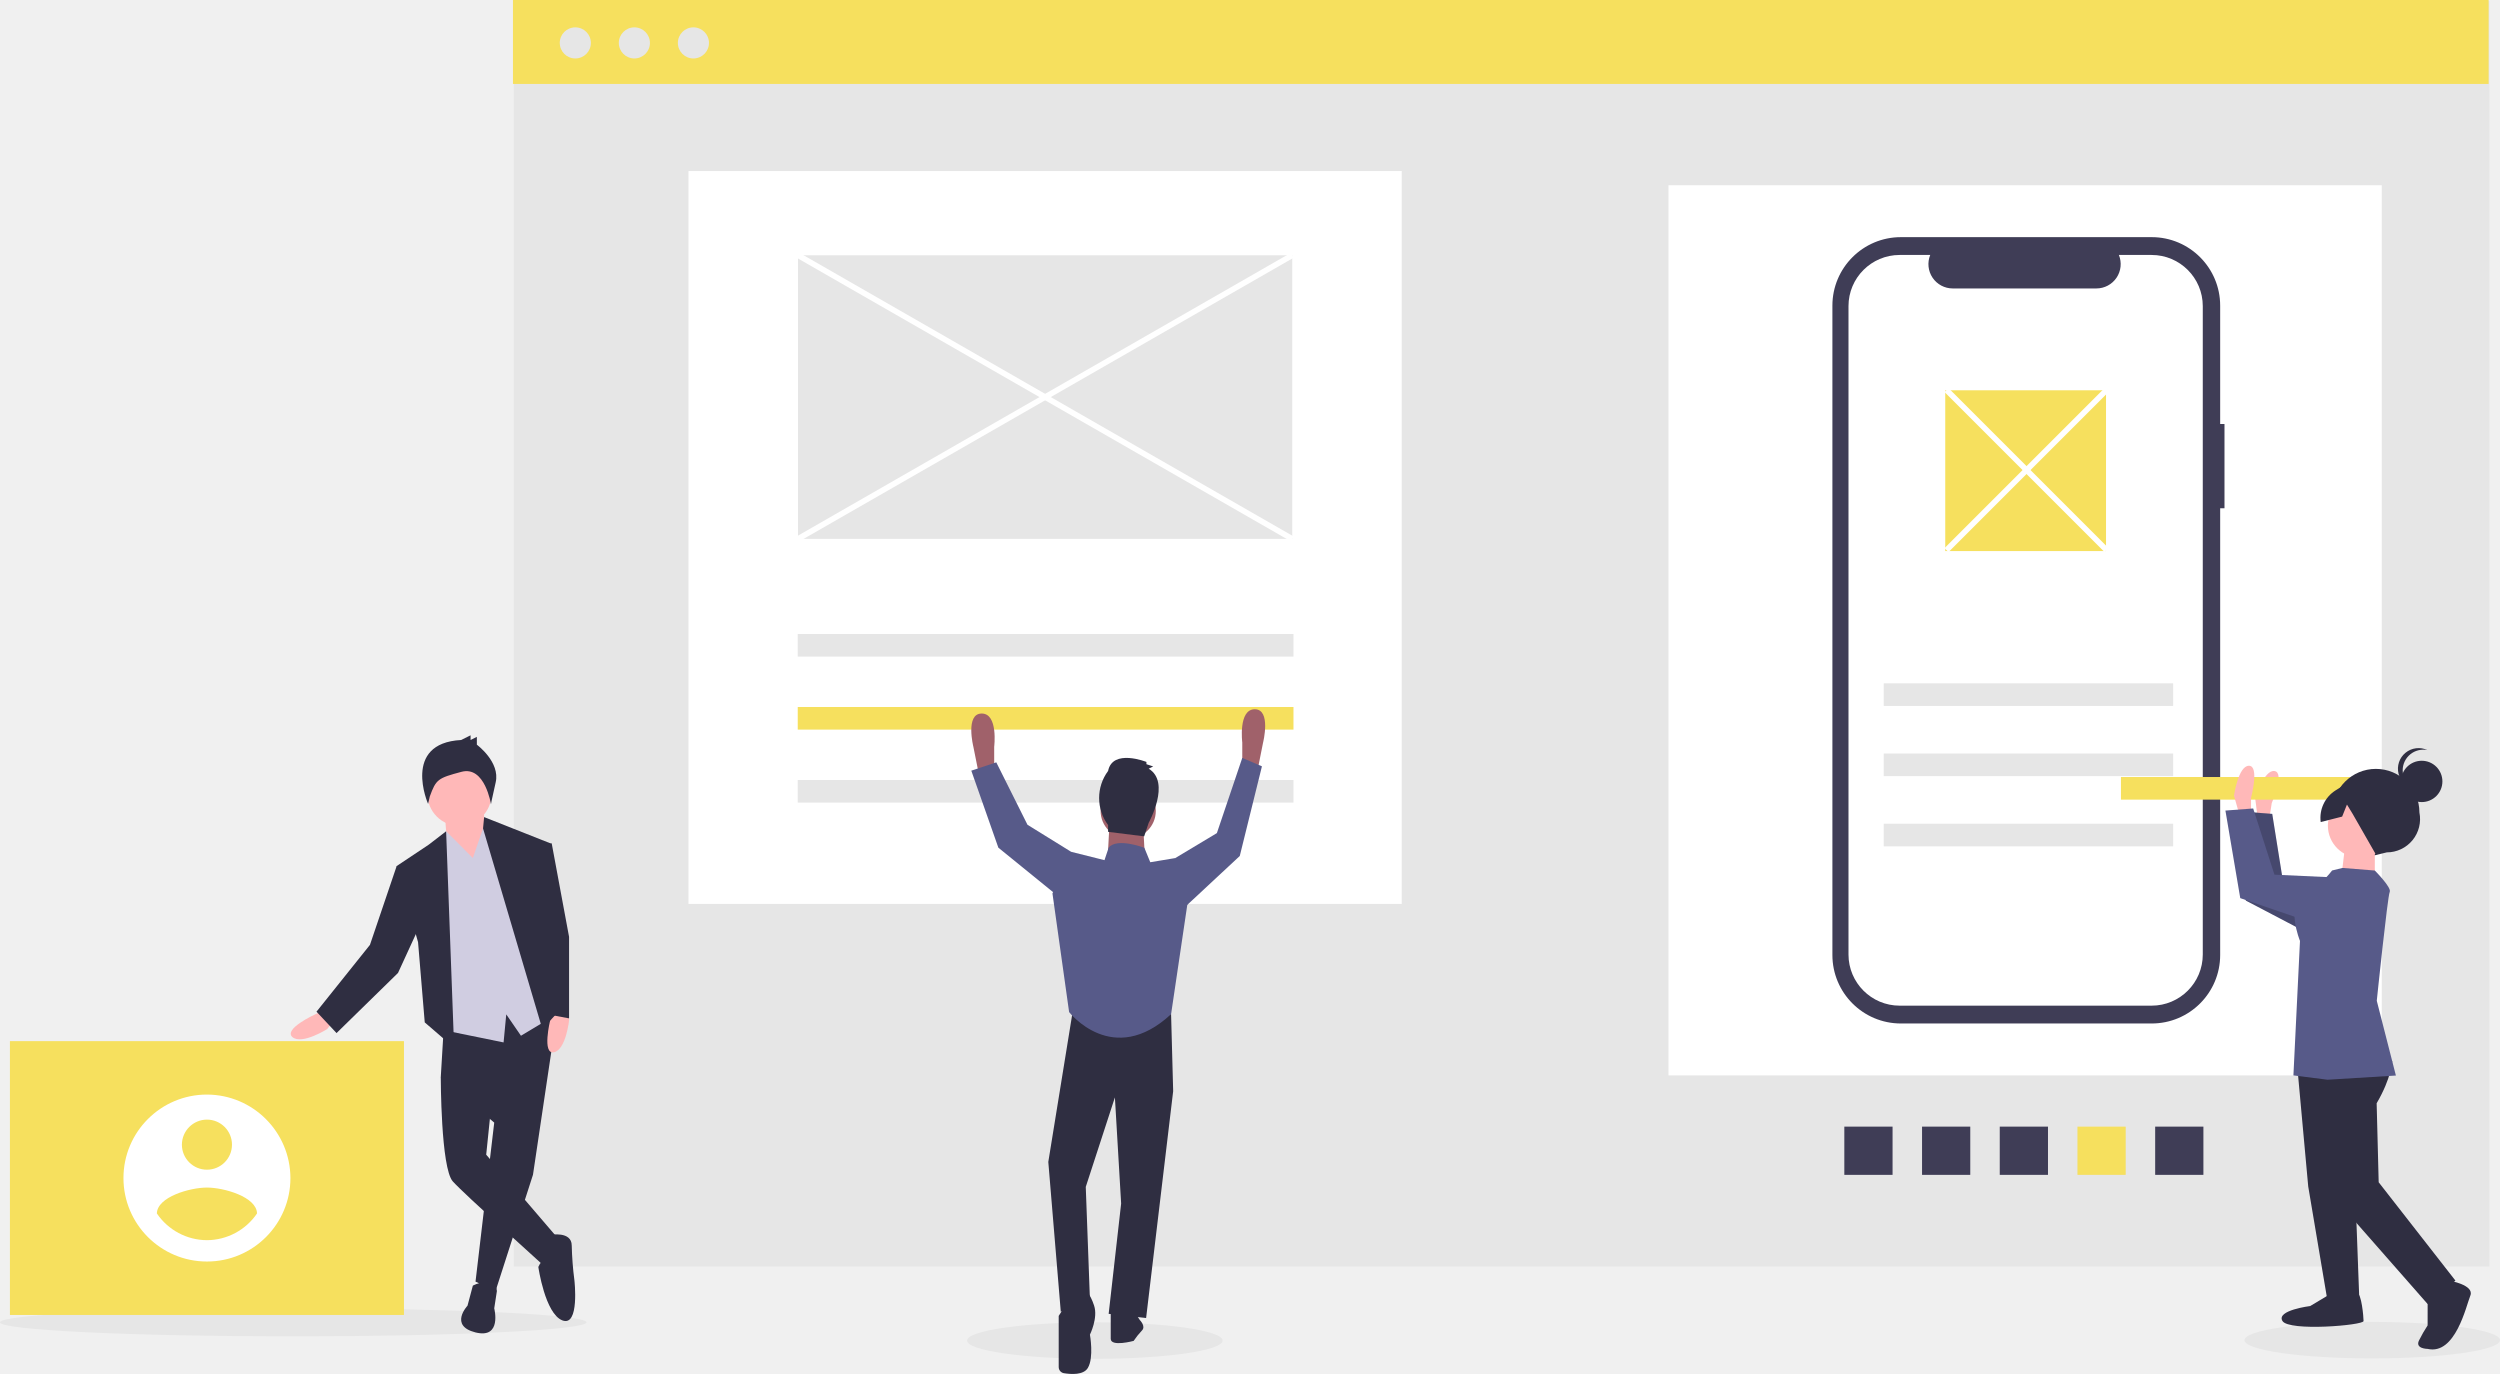
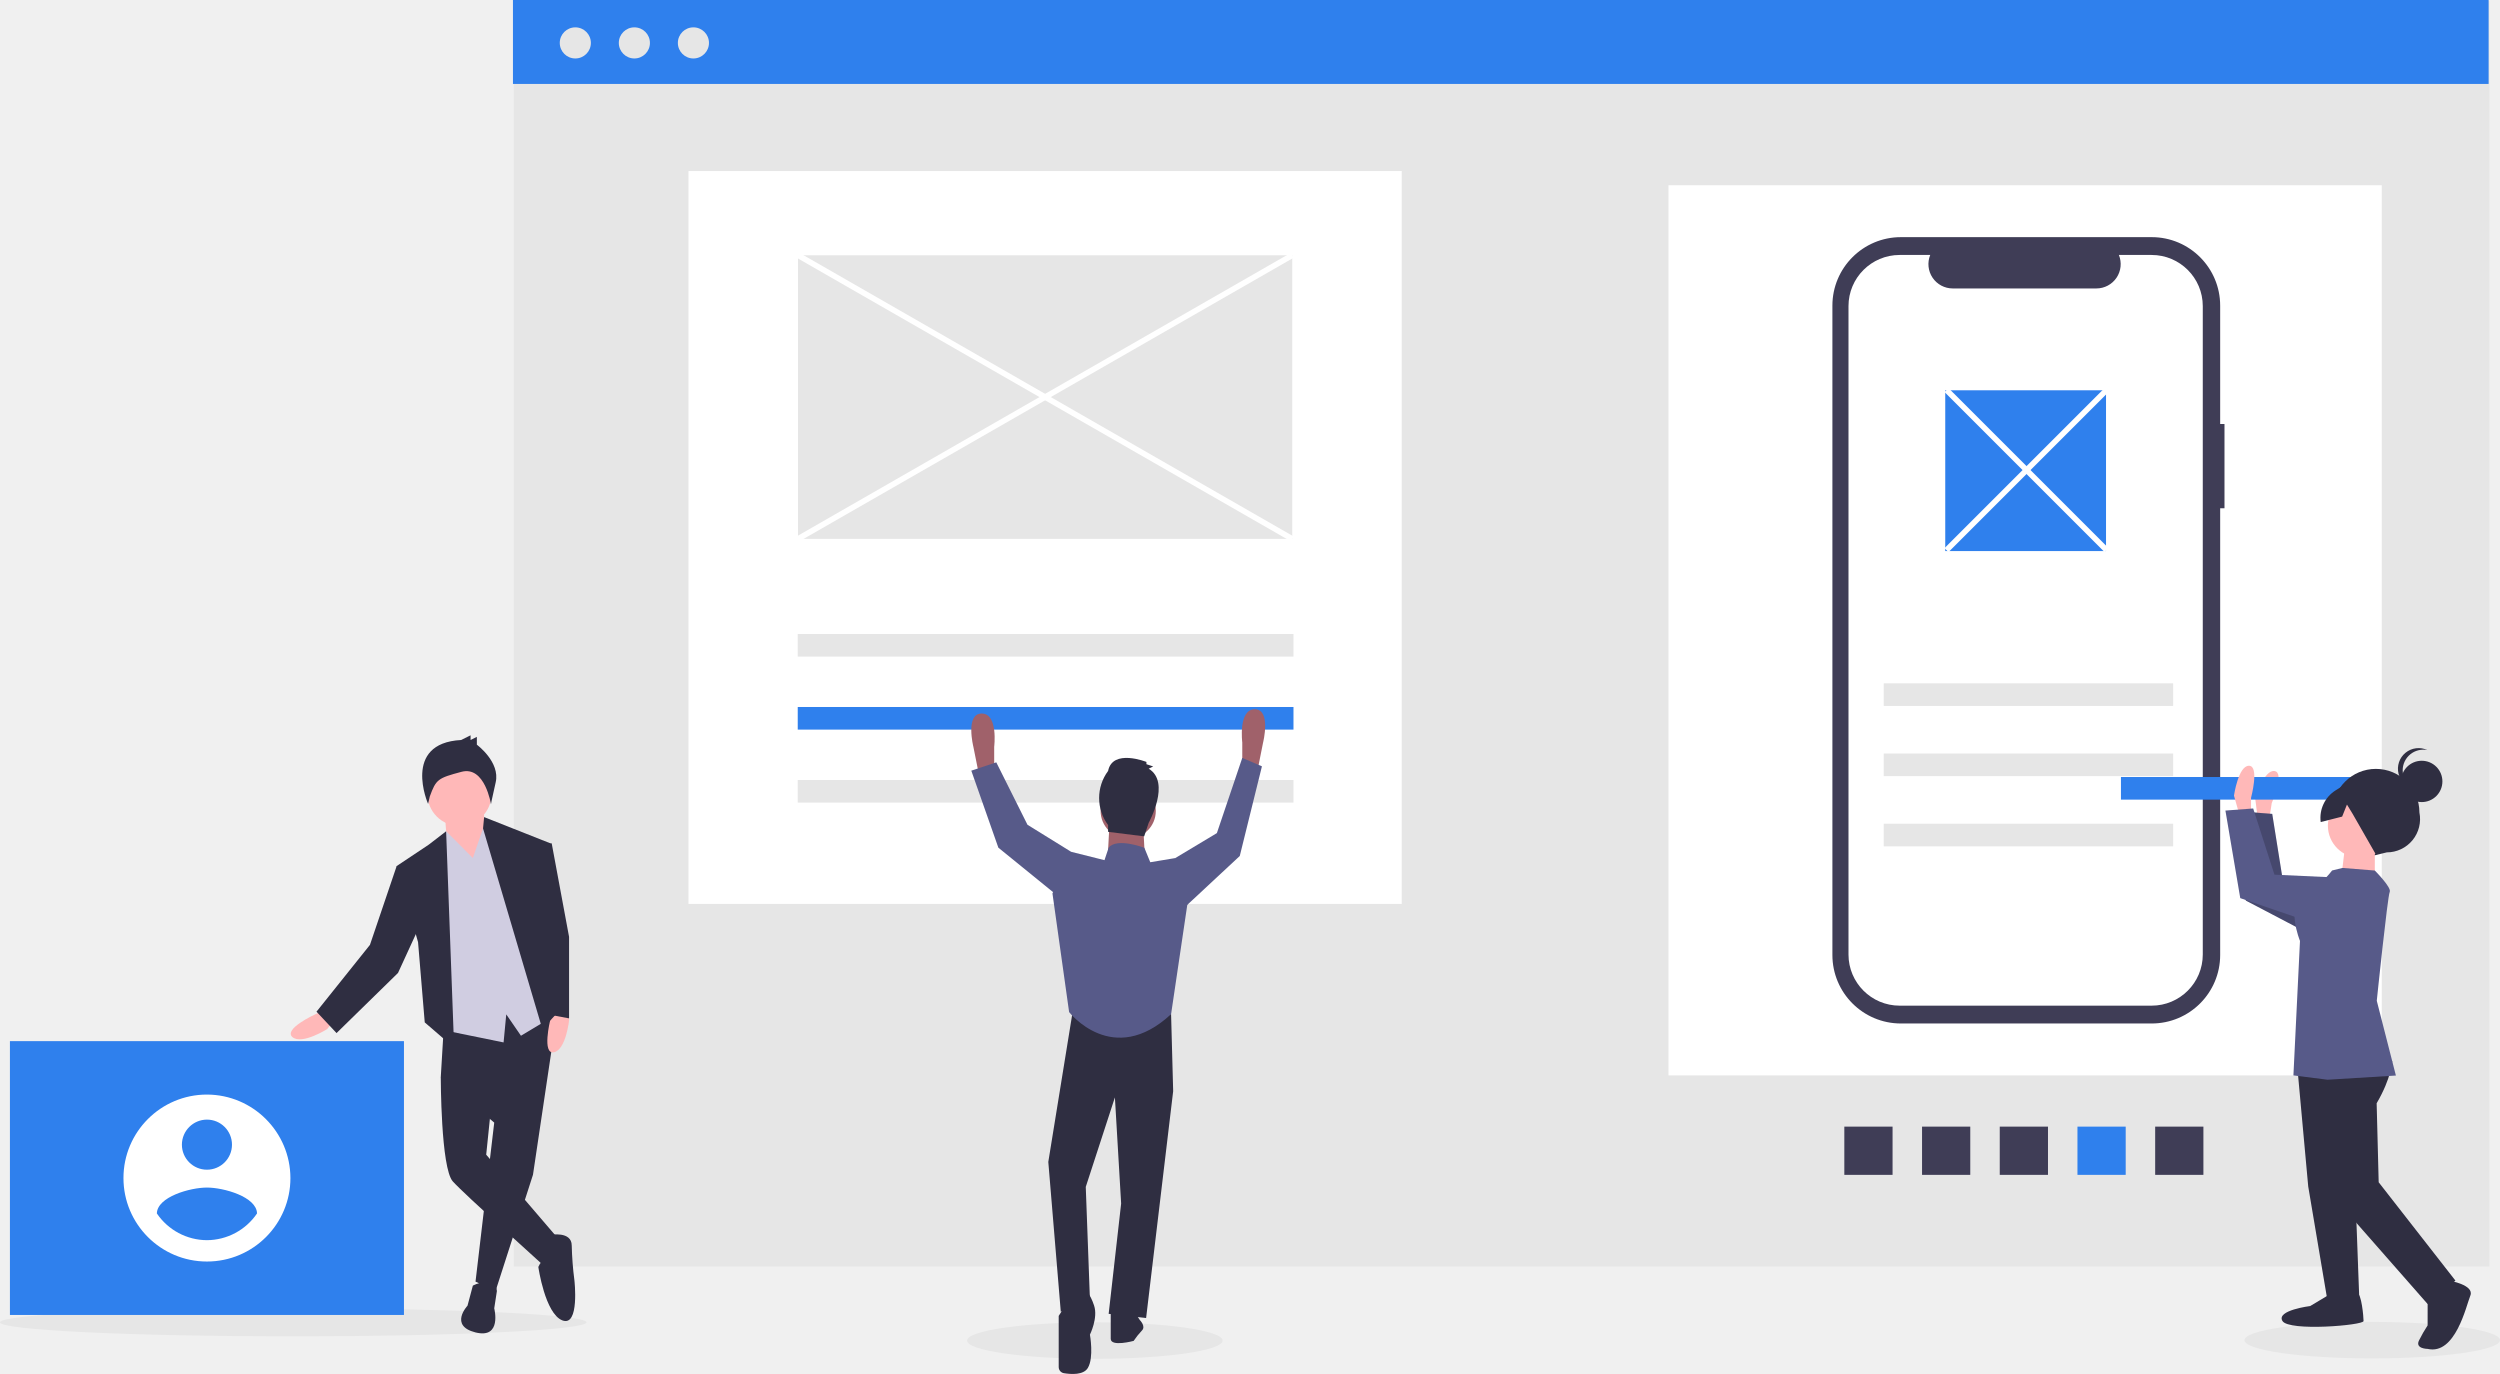
<svg xmlns="http://www.w3.org/2000/svg" id="b66c9c51-8109-402d-a3f9-100a5bb3d153" data-name="Layer 1" width="890.302" height="489.3" viewBox="0 0 890.302 489.3">
  <rect x="182.972" y="0.399" width="703.576" height="450.601" fill="#e6e6e6" />
  <rect x="245.187" y="60.907" width="254" height="261" fill="#fff" />
  <rect x="594.187" y="65.969" width="254" height="317" fill="#fff" />
  <ellipse cx="844.802" cy="477.262" rx="45.5" ry="6.5" fill="#e6e6e6" />
  <ellipse cx="389.9" cy="477.407" rx="45.5" ry="6.5" fill="#e6e6e6" />
  <ellipse cx="104.425" cy="470.907" rx="104.425" ry="5" fill="#e6e6e6" />
-   <rect x="182.672" width="703.576" height="29.89" fill="#f6e05e" />
+   <rect x="182.672" width="703.576" height="29.89" fill="#2F80ED" />
  <circle cx="204.884" cy="15.282" r="5.54" fill="#e6e6e6" />
  <circle cx="225.913" cy="15.282" r="5.54" fill="#e6e6e6" />
  <circle cx="246.941" cy="15.282" r="5.54" fill="#e6e6e6" />
  <path d="M947.036,356.349H945.497V314.198a24.396,24.396,0,0,0-24.396-24.396H831.8a24.396,24.396,0,0,0-24.396,24.396V545.439a24.396,24.396,0,0,0,24.396,24.396h89.302a24.396,24.396,0,0,0,24.396-24.396V386.352h1.539Z" transform="translate(-154.8491 -205.3501)" fill="#3f3d56" />
  <path d="M921.086,296.149H909.429a8.655,8.655,0,0,1-8.014,11.924H850.256A8.656,8.656,0,0,1,842.242,296.149H831.354a18.218,18.218,0,0,0-18.218,18.218v230.902a18.218,18.218,0,0,0,18.218,18.218h89.732a18.218,18.218,0,0,0,18.218-18.218v-230.902A18.218,18.218,0,0,0,921.086,296.149Z" transform="translate(-154.8491 -205.3501)" fill="#fff" />
  <rect x="284.09" y="225.776" width="176.544" height="8.053" fill="#e6e6e6" />
-   <rect x="284.09" y="251.776" width="176.544" height="8.053" fill="#f6e05e" />
+   <rect x="284.09" y="251.776" width="176.544" height="8.053" fill="#2F80ED" />
  <rect x="284.09" y="277.776" width="176.544" height="8.053" fill="#e6e6e6" />
  <rect x="670.839" y="243.346" width="103.064" height="8.053" fill="#e6e6e6" />
  <rect x="670.839" y="268.346" width="103.064" height="8.053" fill="#e6e6e6" />
  <rect x="670.839" y="293.346" width="103.064" height="8.053" fill="#e6e6e6" />
  <rect x="922.351" y="606.563" width="17.177" height="17.177" transform="translate(1391.242 -521.1374) rotate(90)" fill="#3f3d56" />
-   <rect x="894.676" y="606.563" width="17.177" height="17.177" transform="translate(1363.568 -493.4629) rotate(90)" fill="#f6e05e" />
+   <rect x="894.676" y="606.563" width="17.177" height="17.177" transform="translate(1363.568 -493.4629) rotate(90)" fill="#2F80ED" />
  <rect x="867.002" y="606.563" width="17.177" height="17.177" transform="translate(1335.893 -465.7884) rotate(90)" fill="#3f3d56" />
  <rect x="839.327" y="606.563" width="17.177" height="17.177" transform="translate(1308.219 -438.1138) rotate(90)" fill="#3f3d56" />
  <rect x="811.653" y="606.563" width="17.177" height="17.177" transform="translate(1280.544 -410.4393) rotate(90)" fill="#3f3d56" />
-   <rect x="692.742" y="138.99" width="57.258" height="57.258" fill="#f6e05e" />
+   <rect x="692.742" y="138.99" width="57.258" height="57.258" fill="#2F80ED" />
  <path d="M504.454,480.943l-.741,1.482-2.223-11.117s-2.965-11.858,2.965-11.858,4.447,11.858,4.447,11.858v8.152Z" transform="translate(-154.8491 -205.3501)" fill="#a0616a" />
  <path d="M601.696,479.425l.741,1.482,2.223-11.117s2.965-11.858-2.965-11.858-4.447,11.858-4.447,11.858V477.943Z" transform="translate(-154.8491 -205.3501)" fill="#a0616a" />
  <polygon points="382.215 358.94 373.322 413.784 377.768 467.145 388.144 462.699 386.662 422.677 397.038 390.808 399.261 428.606 394.815 467.886 408.155 469.369 417.79 388.585 417.049 361.163 382.215 358.94" fill="#2f2e41" />
  <path d="M537.064,665.825l-5.188,8.152V692.194a2.209,2.209,0,0,0,1.856,2.18c2.543.417,6.97.714,8.52-1.868,2.223-3.706.741-11.858.741-11.858s2.965-5.929,1.482-10.376-2.965-5.188-2.965-5.188Z" transform="translate(-154.8491 -205.3501)" fill="#2f2e41" />
  <path d="M559.298,673.237l1.482,2.223s2.223,2.223.741,3.706a28.966,28.966,0,0,0-2.965,3.706s-8.152,2.223-8.152-.741v-9.635Z" transform="translate(-154.8491 -205.3501)" fill="#2f2e41" />
  <circle cx="401.778" cy="288.795" r="9.824" fill="#a0616a" />
  <polygon points="395.185 291.867 394.444 305.949 407.784 306.69 407.043 292.608 395.185 291.867" fill="#a0616a" />
  <path d="M564.486,512.41l-2.104-5.14s-9.754-3.754-12.719-.048l-1.482,4.447-11.858-2.965-6.67,14.823,5.929,42.245s15.564,20.011,36.316.741l5.929-40.021L573.38,510.928Z" transform="translate(-154.8491 -205.3501)" fill="#575a89" />
  <polygon points="417.049 308.543 418.531 305.578 433.354 296.684 442.4 269.907 449.4 272.907 441.506 304.837 420.013 324.847 417.049 308.543" fill="#575a89" />
  <polygon points="382.956 304.837 381.474 303.355 365.91 293.72 354.793 271.486 345.9 274.45 355.534 301.872 379.251 321.142 382.956 304.837" fill="#575a89" />
  <path d="M563.919,479.1l1.606-.803-2.409-.803V476.691s-12.047-4.819-13.653,3.213a16.143,16.143,0,0,0,0,19.275v2.409l12.85,1.606,1.606-4.819S571.95,483.919,563.919,479.1Z" transform="translate(-154.8491 -205.3501)" fill="#2f2e41" />
  <path d="M269.939,565.16l-2.855,1.428s-11.422,5.235-8.09,8.09,12.373-2.855,12.373-2.855l1.904-2.38Z" transform="translate(-154.8491 -205.3501)" fill="#ffb8b8" />
  <polygon points="198.633 359.099 189.807 418.346 176.481 459.749 169.343 456.418 176.005 399.786 156.969 383.605 158.397 359.81 198.633 359.099" fill="#2f2e41" />
  <path d="M323.24,663.196s8.09-4.283,8.566,1.904l-.952,6.187s2.855,10.946-6.663,8.566-2.855-9.518-2.855-9.518Z" transform="translate(-154.8491 -205.3501)" fill="#2f2e41" />
  <path d="M318.005,583.72l-6.187,5.235s0,32.361,4.283,37.12,31.41,29.03,32.361,29.982,5.235-9.518,5.235-9.518l-25.699-29.982,1.904-18.56Z" transform="translate(-154.8491 -205.3501)" fill="#2f2e41" />
  <path d="M350.842,645.112s7.614-1.428,7.614,3.807a115.231,115.231,0,0,0,.952,12.373s1.904,16.657-4.283,14.277-8.566-19.036-8.566-19.036a7.089,7.089,0,0,1,2.855-3.331C351.318,652.25,350.842,645.112,350.842,645.112Z" transform="translate(-154.8491 -205.3501)" fill="#2f2e41" />
  <polygon points="172.198 288.424 173.626 306.033 169.819 312.695 159.349 302.701 158.397 289.376 172.198 288.424" fill="#ffb8b8" />
  <circle cx="163.632" cy="282.713" r="11.422" fill="#ffb8b8" />
  <polygon points="168.391 305.557 173.15 291.756 181.716 301.274 197.421 361.713 185.523 368.852 180.289 361.237 179.337 371.231 156.017 366.472 154.114 302.701 158.87 296.002 168.391 305.557" fill="#d0cde1" />
  <polygon points="161.728 373.135 158.873 296.039 152.686 300.798 141.264 308.412 148.879 335.539 151.258 364.093 161.728 373.135" fill="#2f2e41" />
  <polygon points="144.596 308.888 141.264 308.412 131.746 336.49 112.71 360.286 119.849 367.9 141.74 346.484 149.831 328.876 144.596 308.888" fill="#2f2e41" />
  <path d="M351.417,565.595l-.649,3.126s-2.971,12.208,1.335,11.363,5.428-11.48,5.428-11.48l-.688-2.969Z" transform="translate(-154.8491 -205.3501)" fill="#ffb8b8" />
  <polygon points="172.406 290.983 195.993 300.322 193.138 328.876 198.849 360.286 193.138 366.472 172.022 295.028 172.406 290.983" fill="#2f2e41" />
  <path d="M319.079,468.881l3.353-1.676v1.676l2.235-1.118v2.794s8.382,6.146,6.705,13.41-1.676,7.823-1.676,7.823-2.119-13.814-10.501-11.579-9.056,2.639-11.291,8.785l-.606,2.636S297.846,469.998,319.079,468.881Z" transform="translate(-154.8491 -205.3501)" fill="#2f2e41" />
  <polygon points="192.662 300.322 196.469 300.322 202.656 333.635 202.656 362.665 195.042 361.237 188.855 317.454 192.662 300.322" fill="#2f2e41" />
-   <rect x="3.535" y="370.772" width="140.321" height="97.511" fill="#f6e05e" />
+   <rect x="3.535" y="370.772" width="140.321" height="97.511" fill="#2F80ED" />
  <path d="M228.545,595.148a29.729,29.729,0,1,0,29.729,29.729A29.816,29.816,0,0,0,228.545,595.148Zm0,8.919a8.919,8.919,0,1,1-8.919,8.919,8.949,8.949,0,0,1,8.919-8.919Zm0,42.936a21.657,21.657,0,0,1-17.837-9.519c.143-5.946,11.892-9.219,17.837-9.219s17.694,3.273,17.837,9.219a21.693,21.693,0,0,1-17.837,9.519Z" transform="translate(-154.8491 -205.3501)" fill="#fff" />
  <rect x="284.187" y="90.907" width="176" height="101" fill="#e6e6e6" />
  <path d="M963.051,496.584l.815-5.26s4.753-10.805.996-11.388-6.891,9.704-6.891,9.704l1.375,10.986Z" transform="translate(-154.8491 -205.3501)" fill="#ffb8b8" />
  <polygon points="846.67 321.051 813.089 314.306 809.187 289.847 799.302 289.084 799.785 320.707 828.962 336.004 846.67 321.051" fill="#575a89" />
  <polygon points="846.67 321.051 813.089 314.306 809.187 289.847 799.302 289.084 799.785 320.707 828.962 336.004 846.67 321.051" opacity="0.2" />
-   <rect x="910.162" y="482.062" width="103.064" height="8.053" transform="translate(1768.539 766.8261) rotate(-180)" fill="#f6e05e" />
+   <rect x="910.162" y="482.062" width="103.064" height="8.053" transform="translate(1768.539 766.8261) rotate(-180)" fill="#2F80ED" />
  <path d="M956.49,494.78l.007-5.323s3.056-11.402-.746-11.407-5.336,10.639-5.336,10.639l3.028,10.649Z" transform="translate(-154.8491 -205.3501)" fill="#ffb8b8" />
  <path d="M1000.202,510.025l4.607-1.123a11.862,11.862,0,0,0,11.642-14.211h0a15.504,15.504,0,0,0-15.485-15.524h0A15.504,15.504,0,0,0,985.443,494.652v0A12.321,12.321,0,0,0,1000.202,510.025Z" transform="translate(-154.8491 -205.3501)" fill="#2f2e41" />
  <polygon points="818.254 381.458 822.005 422.524 828.797 462.833 840.203 462.847 838.732 423.305 832.709 375.393 818.254 381.458" fill="#2f2e41" />
  <path d="M985.17,665.904l-7.61,4.553s-12.168,1.505-9.892,5.31,28.893,1.557,28.895.036-.748-9.886-2.269-9.888Z" transform="translate(-154.8491 -205.3501)" fill="#2f2e41" />
  <path d="M1006.771,583.26s-.214,5.871-5.548,14.989l.725,28.135,27.33,35.012-9.896,8.352-33.409-38.061-8.307-45.634,10.659-10.632Z" transform="translate(-154.8491 -205.3501)" fill="#2f2e41" />
  <path d="M1026.997,661.394s9.123,1.532,7.597,5.332-5.349,21.284-15.232,18.991c0,0-4.562-.006-3.038-3.045a55.004,55.004,0,0,1,3.048-5.319l.012-9.885Z" transform="translate(-154.8491 -205.3501)" fill="#2f2e41" />
  <circle cx="840.415" cy="294.041" r="11.406" fill="#ffb8b8" />
  <polygon points="845.728 301.652 845.712 314.578 833.546 314.563 835.083 301.639 845.728 301.652" fill="#ffb8b8" />
  <path d="M985.359,515.347l3.687-.906,11.521.925s6.075,6.091,5.313,7.611-4.611,38.774-4.611,38.774l6.81,26.622-24.334,1.49-12.164-1.536,2.341-47.902s-5.306-12.933,1.542-16.727A29.954,29.954,0,0,0,985.359,515.347Z" transform="translate(-154.8491 -205.3501)" fill="#575a89" />
  <polygon points="844.193 313.056 809.978 311.492 802.404 287.911 792.518 288.658 797.801 319.841 828.964 330.526 844.193 313.056" fill="#575a89" />
  <circle cx="862.432" cy="278.279" r="7.359" fill="#2f2e41" />
  <path d="M1010.492,479.674a7.355,7.355,0,0,1,8.807-7.205A7.355,7.355,0,1,0,1014.711,486.331,7.353,7.353,0,0,1,1010.492,479.674Z" transform="translate(-154.8491 -205.3501)" fill="#2f2e41" />
  <path d="M1004.179,483.847l-9.921-1.827-7.63,4.782a11.573,11.573,0,0,0-5.331,11.295l7.641-1.937,1.711-4.29,2.038,3.34,8.267,14.454,8.37-4.552,5.333-8.358Z" transform="translate(-154.8491 -205.3501)" fill="#2f2e41" />
  <rect x="526.036" y="245.297" width="2" height="202.921" transform="translate(-190.8885 425.9309) rotate(-60.15005)" fill="#fff" />
  <rect x="425.576" y="345.758" width="202.921" height="2" transform="translate(-257.5169 102.9269) rotate(-29.84553)" fill="#fff" />
  <rect x="875.536" y="332.452" width="2" height="80.61" transform="translate(-161.6969 523.6326) rotate(-45)" fill="#fff" />
  <rect x="836.231" y="371.757" width="80.61" height="2" transform="translate(-161.6969 523.6326) rotate(-45)" fill="#fff" />
</svg>
